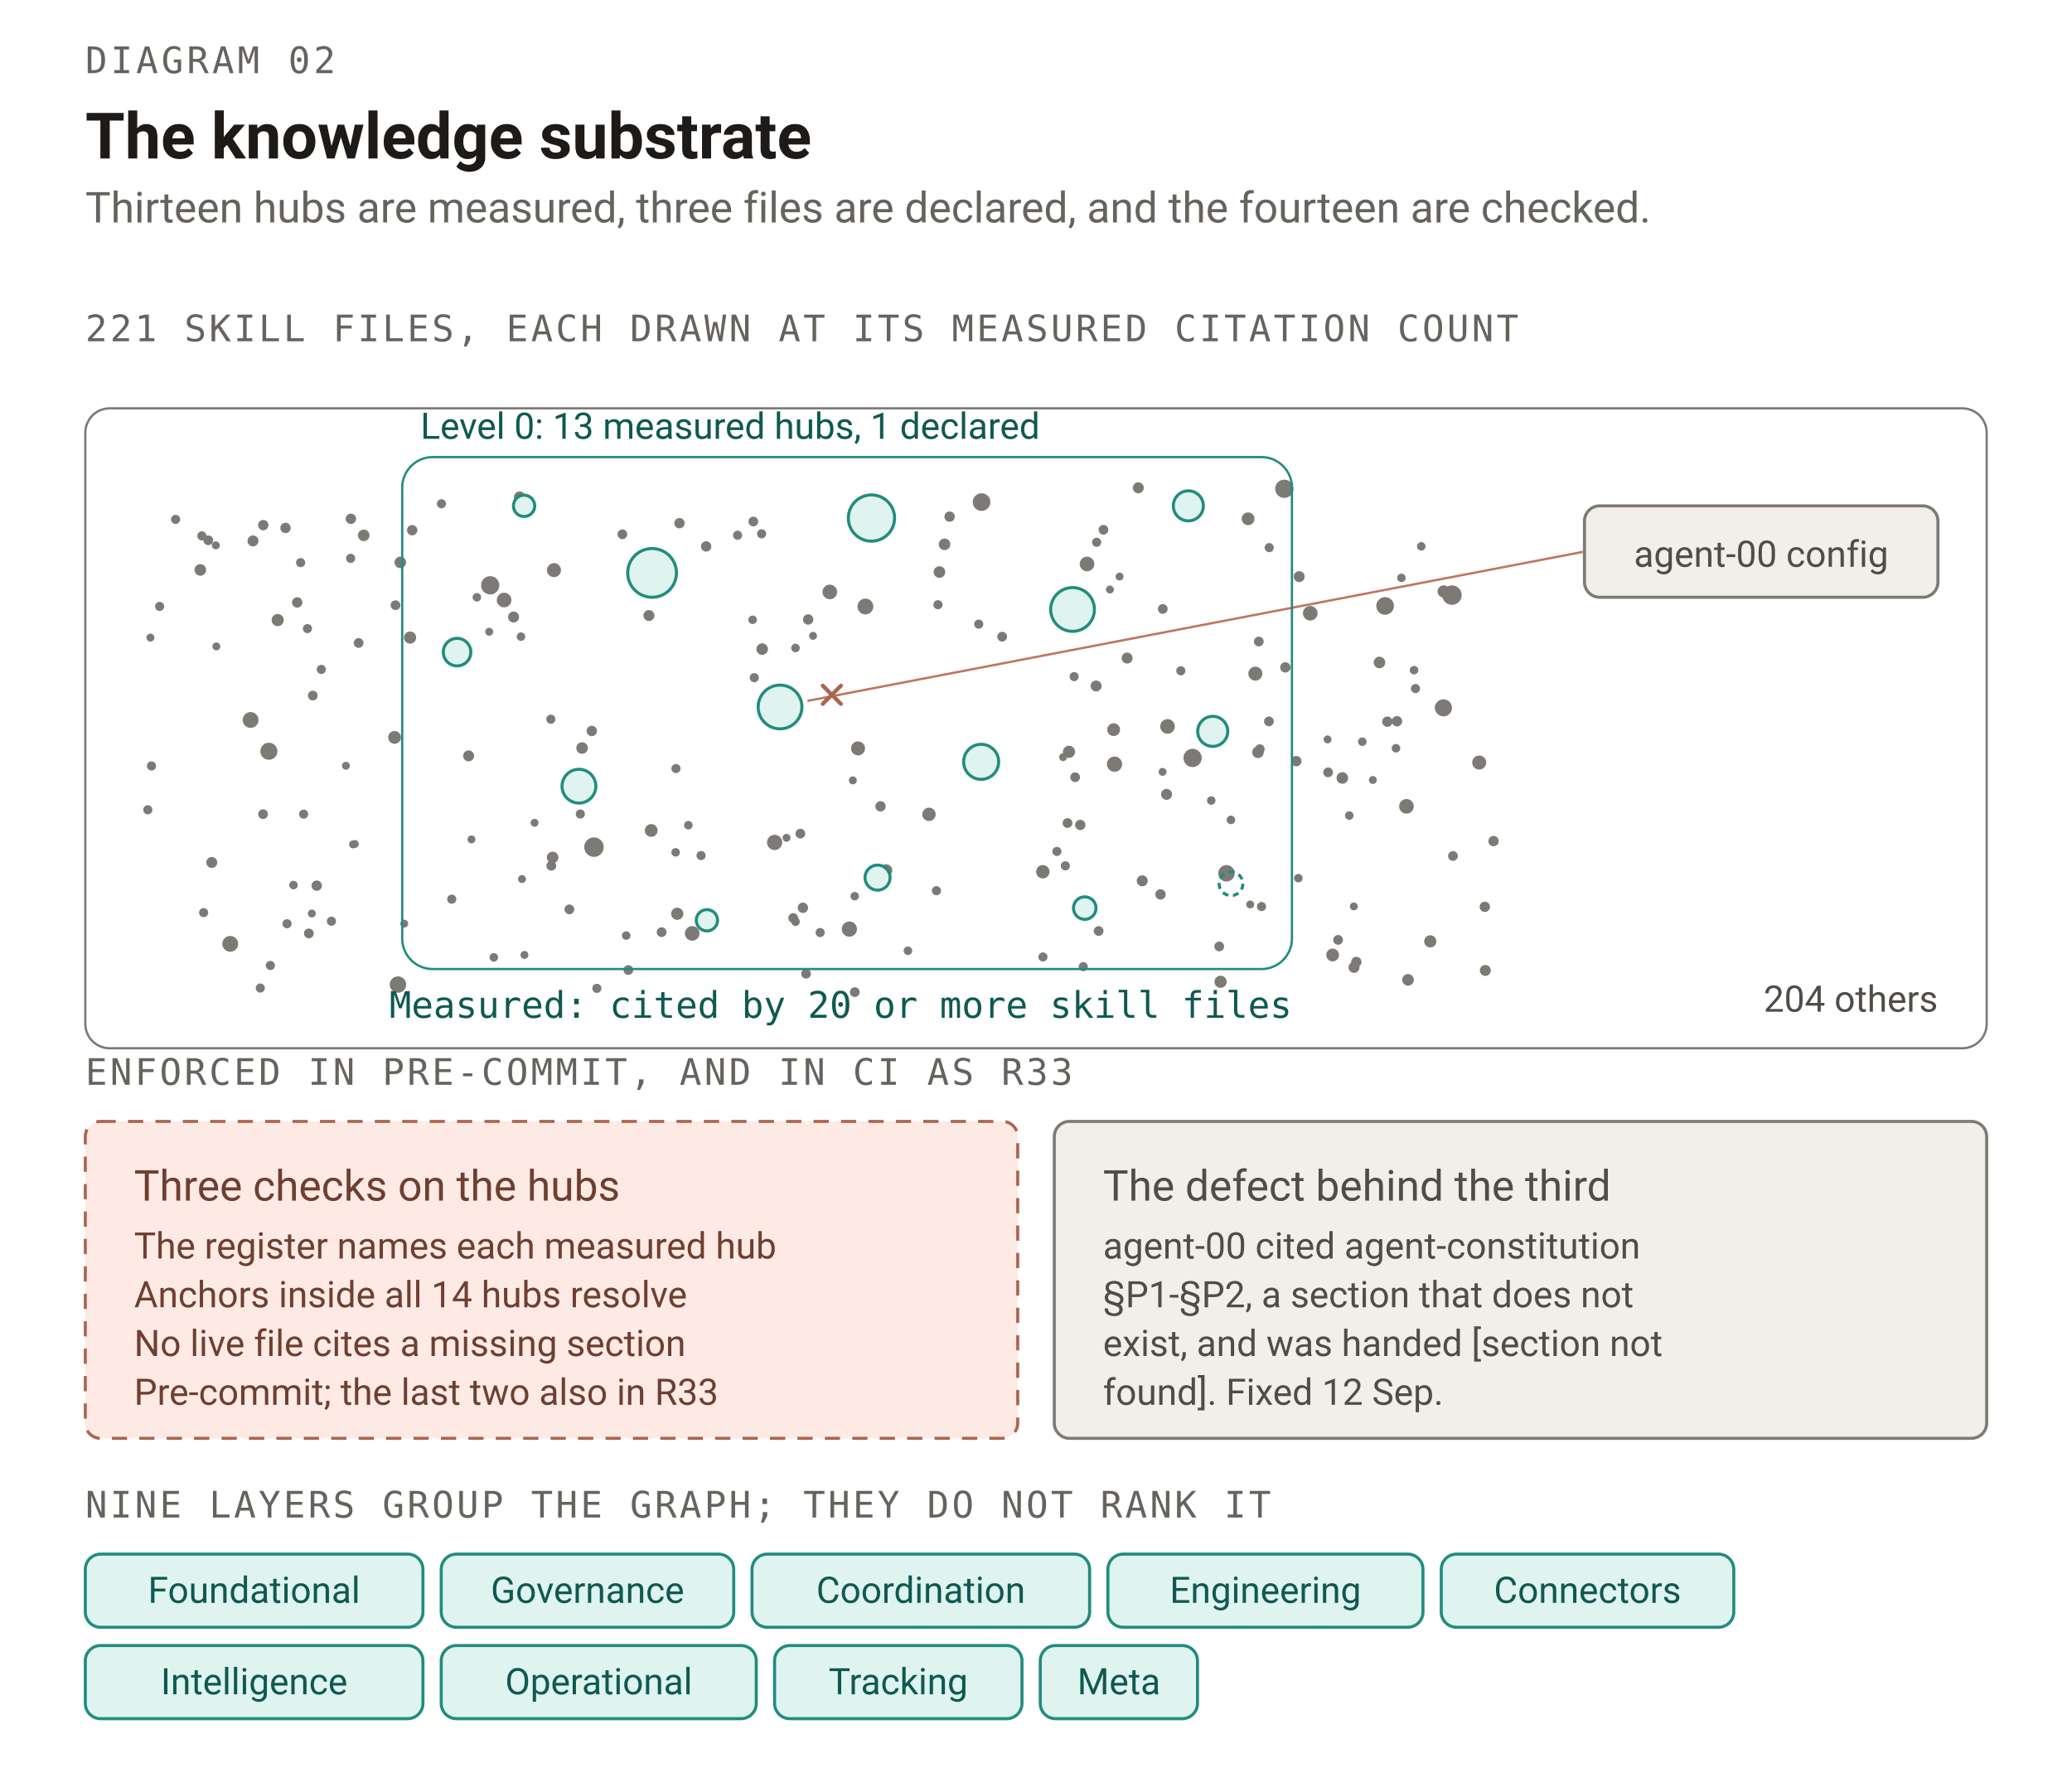
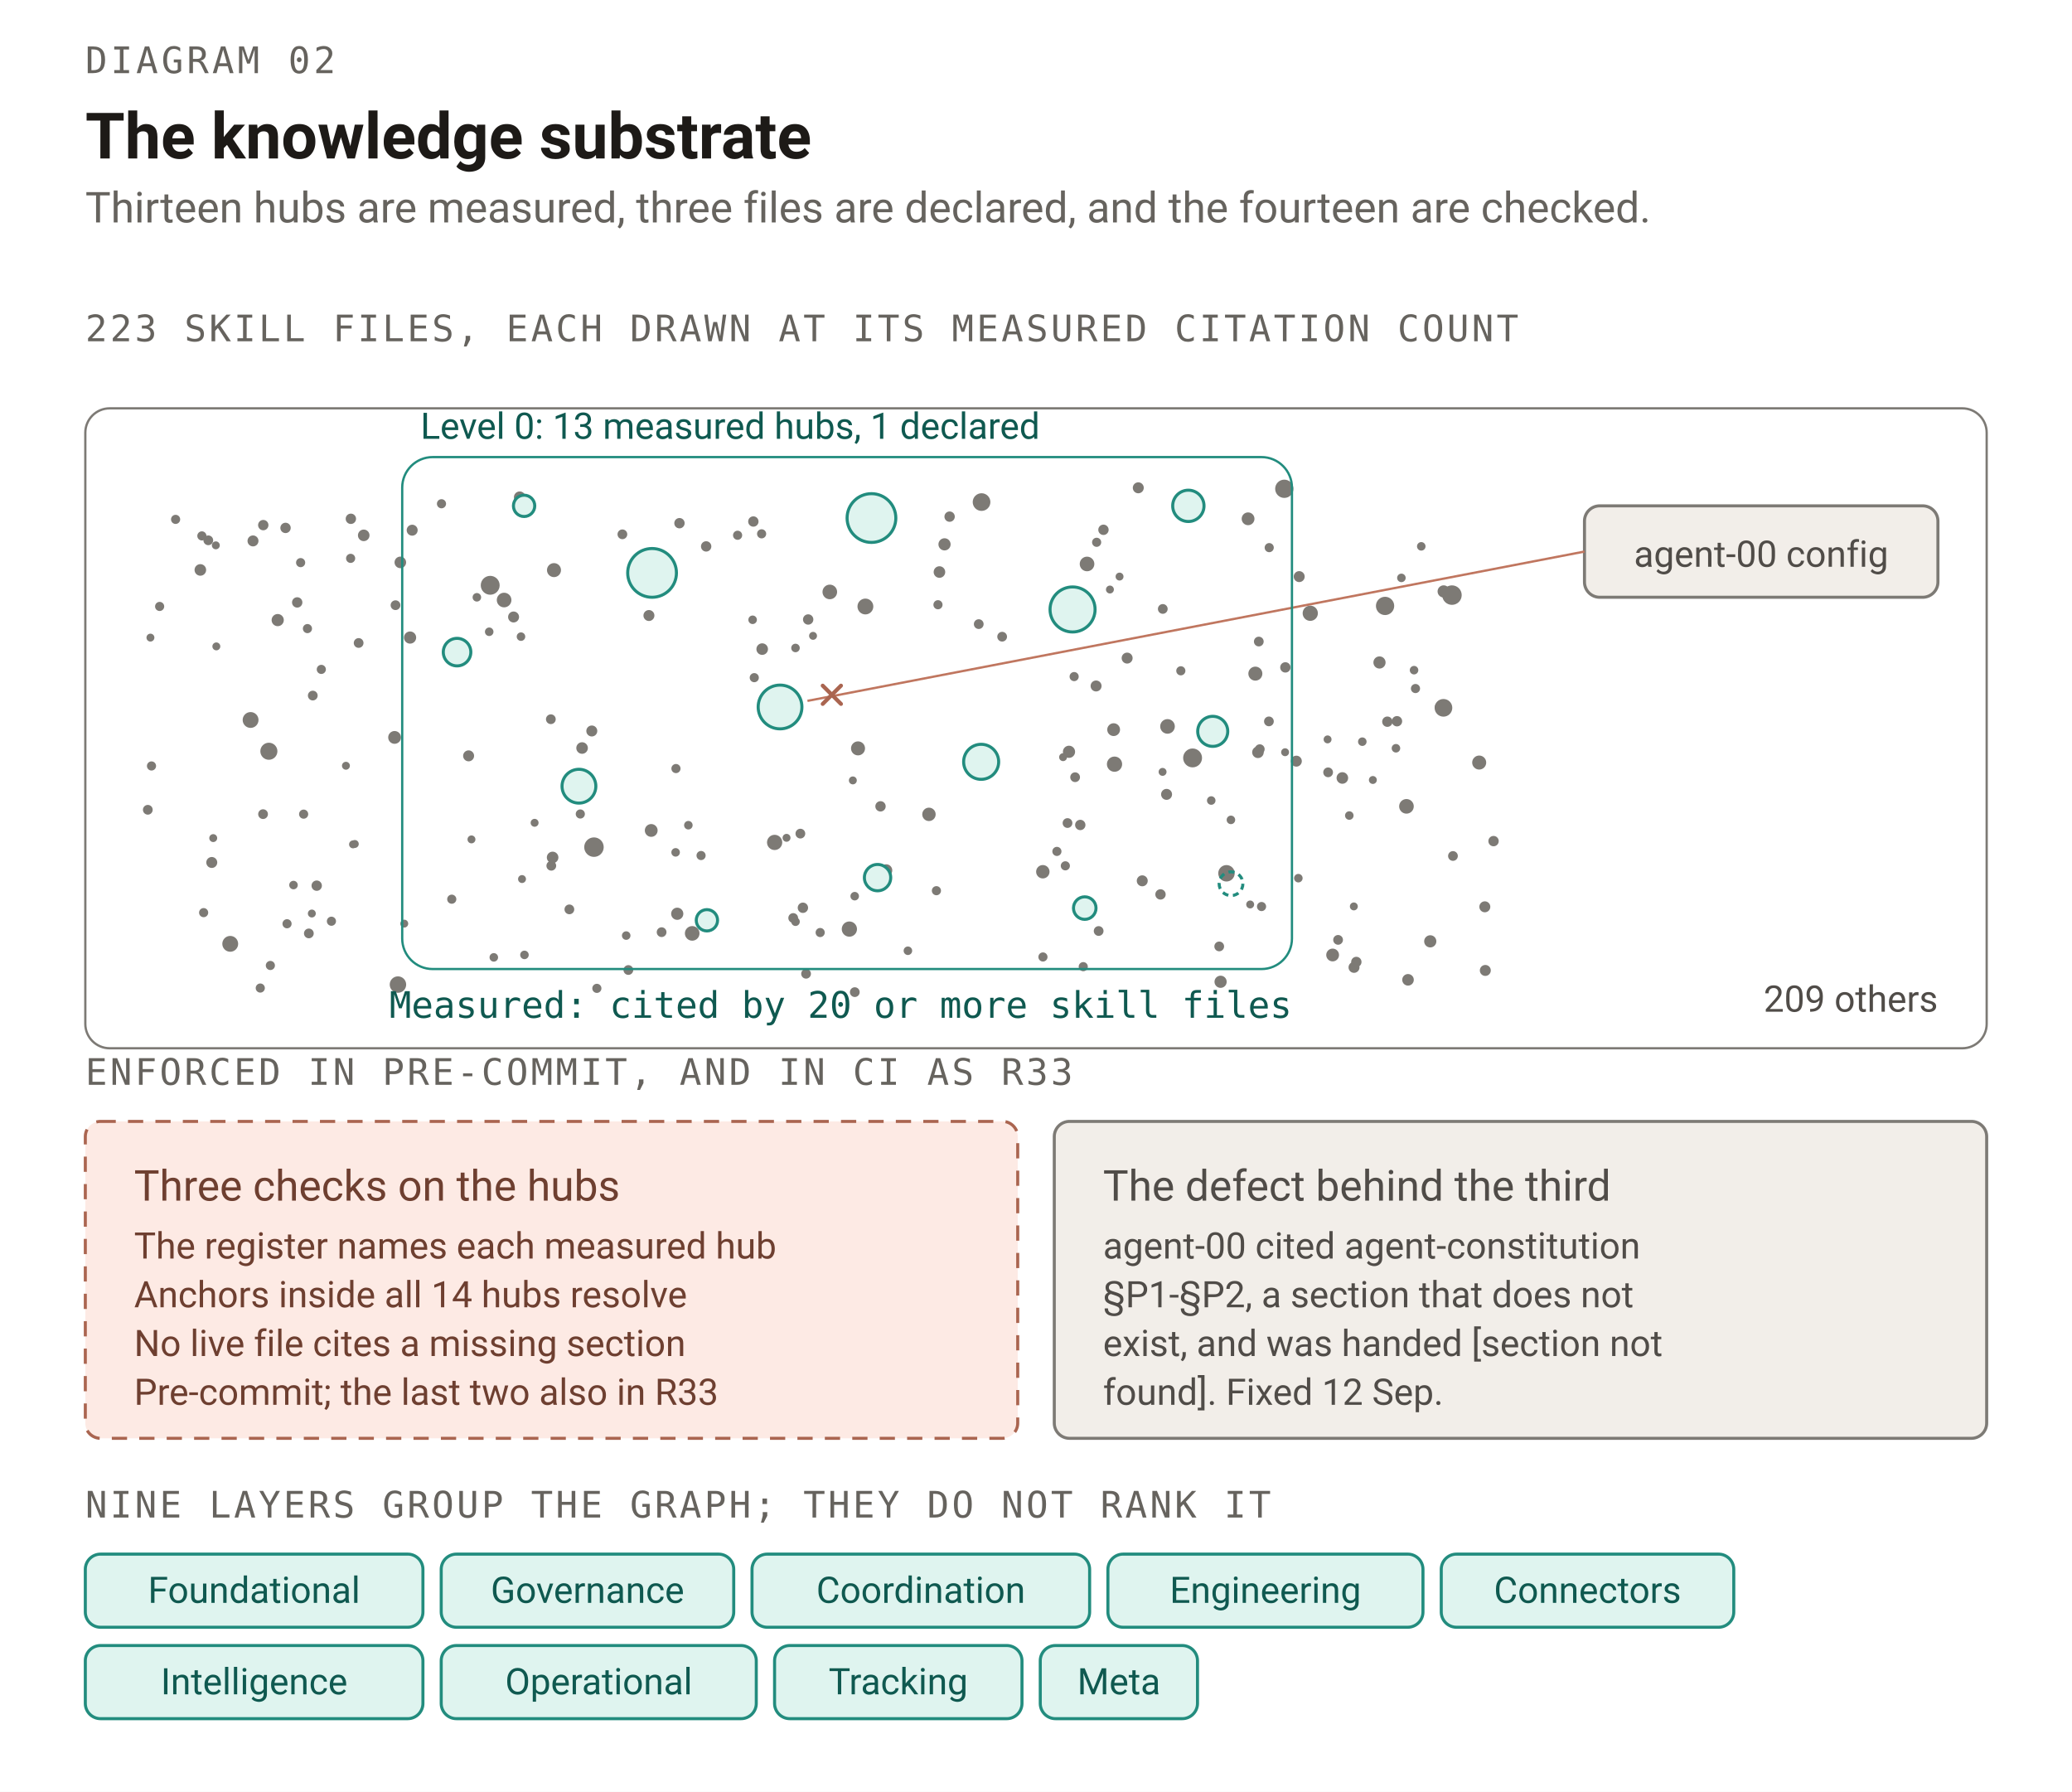
<svg xmlns="http://www.w3.org/2000/svg" viewBox="0 0 680 588" width="100%" role="img" aria-label="The knowledge substrate. Thirteen hubs are measured, three files are declared, and the fourteen are checked.">
  <style>text{font-family:system-ui,-apple-system,'Segoe UI',Roboto,'Helvetica Neue',sans-serif}text.mono{font-family:ui-monospace,'SFMono-Regular','Cascadia Mono','Segoe UI Mono','DejaVu Sans Mono','Liberation Mono',monospace}.num{font-variant-numeric:tabular-nums}@media (prefers-color-scheme:dark){.teal-f{fill:#122925;stroke:#61c2b2}.teal-o{stroke:#61c2b2}.teal-t{fill:#bee8e0}.teal-m{fill:#61c2b2}.teal-h{stroke:#32a091}.purple-f{fill:#242232;stroke:#ada4e6}.purple-o{stroke:#ada4e6}.purple-t{fill:#dddafb}.purple-m{fill:#ada4e6}.purple-h{stroke:#8b81c5}.coral-f{fill:#311f19;stroke:#e39982}.coral-o{stroke:#e39982}.coral-t{fill:#fad5c9}.coral-m{fill:#e39982}.coral-h{stroke:#c0765f}.gray-f{fill:#262421;stroke:#b1ada8}.gray-o{stroke:#b1ada8}.gray-t{fill:#e1ddd8}.gray-m{fill:#b1ada8}.gray-h{stroke:#8f8b87}.surface{fill:#0d0b08}.ink{fill:#ebe7e2}.mute{fill:#dbd7d2}.rule{stroke:#5b5753}}[data-theme=dark] .teal-f{fill:#122925;stroke:#61c2b2}[data-theme=dark] .teal-o{stroke:#61c2b2}[data-theme=dark] .teal-t{fill:#bee8e0}[data-theme=dark] .teal-m{fill:#61c2b2}[data-theme=dark] .teal-h{stroke:#32a091}[data-theme=dark] .purple-f{fill:#242232;stroke:#ada4e6}[data-theme=dark] .purple-o{stroke:#ada4e6}[data-theme=dark] .purple-t{fill:#dddafb}[data-theme=dark] .purple-m{fill:#ada4e6}[data-theme=dark] .purple-h{stroke:#8b81c5}[data-theme=dark] .coral-f{fill:#311f19;stroke:#e39982}[data-theme=dark] .coral-o{stroke:#e39982}[data-theme=dark] .coral-t{fill:#fad5c9}[data-theme=dark] .coral-m{fill:#e39982}[data-theme=dark] .coral-h{stroke:#c0765f}[data-theme=dark] .gray-f{fill:#262421;stroke:#b1ada8}[data-theme=dark] .gray-o{stroke:#b1ada8}[data-theme=dark] .gray-t{fill:#e1ddd8}[data-theme=dark] .gray-m{fill:#b1ada8}[data-theme=dark] .gray-h{stroke:#8f8b87}[data-theme=dark] .surface{fill:#0d0b08}[data-theme=dark] .ink{fill:#ebe7e2}[data-theme=dark] .mute{fill:#dbd7d2}[data-theme=dark] .rule{stroke:#5b5753}[data-theme=light] .teal-f{fill:#dff4ef;stroke:#228c7e}[data-theme=light] .teal-o{stroke:#228c7e}[data-theme=light] .teal-t{fill:#0f5950}[data-theme=light] .teal-m{fill:#228c7e}[data-theme=light] .teal-h{stroke:#32a091}[data-theme=light] .purple-f{fill:#eeecfd;stroke:#7a70af}[data-theme=light] .purple-o{stroke:#7a70af}[data-theme=light] .purple-t{fill:#4d4671}[data-theme=light] .purple-m{fill:#7a70af}[data-theme=light] .purple-h{stroke:#8b81c5}[data-theme=light] .coral-f{fill:#fdeae4;stroke:#aa6550}[data-theme=light] .coral-o{stroke:#aa6550}[data-theme=light] .coral-t{fill:#6e3f30}[data-theme=light] .coral-m{fill:#aa6550}[data-theme=light] .coral-h{stroke:#c0765f}[data-theme=light] .gray-f{fill:#f2eee9;stroke:#7d7a75}[data-theme=light] .gray-o{stroke:#7d7a75}[data-theme=light] .gray-t{fill:#504c48}[data-theme=light] .gray-m{fill:#7d7a75}[data-theme=light] .gray-h{stroke:#8f8b87}[data-theme=light] .surface{fill:#ffffff}[data-theme=light] .ink{fill:#1d1a17}[data-theme=light] .mute{fill:#66635e}[data-theme=light] .rule{stroke:#c1bdb8}</style>
  <defs>
    <marker id="ar-teal" viewBox="0 0 10 10" refX="8.5" refY="5" markerWidth="5" markerHeight="5" orient="auto-start-reverse">
      <path d="M0,1.5 L9,5 L0,8.5" fill="none" stroke="#228c7e" stroke-width="1.4" stroke-linecap="round" stroke-linejoin="round" class="teal-o" />
    </marker>
    <marker id="ar-purple" viewBox="0 0 10 10" refX="8.5" refY="5" markerWidth="5" markerHeight="5" orient="auto-start-reverse">
      <path d="M0,1.5 L9,5 L0,8.5" fill="none" stroke="#7a70af" stroke-width="1.4" stroke-linecap="round" stroke-linejoin="round" class="purple-o" />
    </marker>
    <marker id="ar-coral" viewBox="0 0 10 10" refX="8.5" refY="5" markerWidth="5" markerHeight="5" orient="auto-start-reverse">
      <path d="M0,1.5 L9,5 L0,8.5" fill="none" stroke="#aa6550" stroke-width="1.4" stroke-linecap="round" stroke-linejoin="round" class="coral-o" />
    </marker>
    <marker id="ar-gray" viewBox="0 0 10 10" refX="8.5" refY="5" markerWidth="5" markerHeight="5" orient="auto-start-reverse">
      <path d="M0,1.5 L9,5 L0,8.5" fill="none" stroke="#7d7a75" stroke-width="1.4" stroke-linecap="round" stroke-linejoin="round" class="gray-o" />
    </marker>
  </defs>
  <rect x="0" y="0" width="680" height="588" fill="#ffffff" class="surface" />
  <text x="28" y="24" font-size="12" fill="#66635e" letter-spacing="1.1" class="mute mono">DIAGRAM 02</text>
  <text x="28" y="52" font-size="21" fill="#1d1a17" font-weight="600" class="ink">The knowledge substrate</text>
  <text x="28" y="73" font-size="14" fill="#66635e" class="mute">Thirteen hubs are measured, three files are declared, and the fourteen are checked.</text>
  <g transform="translate(0,16)">
-     <text x="28" y="96" font-size="12" fill="#66635e" font-weight="500" letter-spacing="0.9" class="mute mono">221 SKILL FILES, EACH DRAWN AT ITS MEASURED CITATION COUNT</text>
+     <text x="28" y="96" font-size="12" fill="#66635e" font-weight="500" letter-spacing="0.9" class="mute mono">223 SKILL FILES, EACH DRAWN AT ITS MEASURED CITATION COUNT</text>
    <rect x="28" y="118" width="624" height="210" rx="8" fill="none" stroke="#7d7a75" stroke-width="0.75" class="gray-o" />
    <circle cx="476.51" cy="179.29" r="3.2" fill="#7d7a75" class="gray-m" />
    <circle cx="194.93" cy="262.0" r="3.2" fill="#7d7a75" class="gray-m" />
-     <circle cx="160.88" cy="176.07" r="3.0" fill="#7d7a75" class="gray-m" />
-     <circle cx="391.39" cy="232.72" r="3.0" fill="#7d7a75" class="gray-m" />
+     <circle cx="160.88" cy="176.07" r="3.1" fill="#7d7a75" class="gray-m" />
+     <circle cx="391.39" cy="232.72" r="3.1" fill="#7d7a75" class="gray-m" />
    <circle cx="421.49" cy="144.4" r="3.0" fill="#7d7a75" class="gray-m" />
-     <circle cx="454.56" cy="182.84" r="2.9" fill="#7d7a75" class="gray-m" />
+     <circle cx="454.56" cy="182.84" r="3.0" fill="#7d7a75" class="gray-m" />
    <circle cx="322.13" cy="148.76" r="2.9" fill="#7d7a75" class="gray-m" />
-     <circle cx="473.72" cy="216.28" r="2.8" fill="#7d7a75" class="gray-m" />
+     <circle cx="473.72" cy="216.28" r="2.9" fill="#7d7a75" class="gray-m" />
    <circle cx="88.24" cy="230.53" r="2.8" fill="#7d7a75" class="gray-m" />
    <circle cx="130.6" cy="307.1" r="2.7" fill="#7d7a75" class="gray-m" />
    <circle cx="402.51" cy="270.58" r="2.7" fill="#7d7a75" class="gray-m" />
    <circle cx="82.24" cy="220.27" r="2.6" fill="#7d7a75" class="gray-m" />
    <circle cx="75.56" cy="293.73" r="2.6" fill="#7d7a75" class="gray-m" />
    <circle cx="284.01" cy="183.03" r="2.6" fill="#7d7a75" class="gray-m" />
    <circle cx="365.77" cy="234.77" r="2.5" fill="#7d7a75" class="gray-m" />
    <circle cx="278.75" cy="288.89" r="2.5" fill="#7d7a75" class="gray-m" />
    <circle cx="254.22" cy="260.45" r="2.5" fill="#7d7a75" class="gray-m" />
-     <circle cx="430.01" cy="185.25" r="2.4" fill="#7d7a75" class="gray-m" />
+     <circle cx="430.01" cy="185.25" r="2.5" fill="#7d7a75" class="gray-m" />
    <circle cx="356.75" cy="169.07" r="2.4" fill="#7d7a75" class="gray-m" />
    <circle cx="165.44" cy="180.91" r="2.4" fill="#7d7a75" class="gray-m" />
    <circle cx="227.17" cy="290.3" r="2.4" fill="#7d7a75" class="gray-m" />
    <circle cx="272.33" cy="178.25" r="2.4" fill="#7d7a75" class="gray-m" />
    <circle cx="461.58" cy="248.61" r="2.4" fill="#7d7a75" class="gray-m" />
    <circle cx="383.16" cy="222.38" r="2.4" fill="#7d7a75" class="gray-m" />
    <circle cx="181.81" cy="171.09" r="2.3" fill="#7d7a75" class="gray-m" />
    <circle cx="485.45" cy="234.24" r="2.3" fill="#7d7a75" class="gray-m" />
    <circle cx="411.99" cy="205.06" r="2.3" fill="#7d7a75" class="gray-m" />
    <circle cx="281.59" cy="229.59" r="2.3" fill="#7d7a75" class="gray-m" />
    <circle cx="342.24" cy="270.07" r="2.2" fill="#7d7a75" class="gray-m" />
    <circle cx="304.87" cy="251.24" r="2.2" fill="#7d7a75" class="gray-m" />
    <circle cx="129.5" cy="225.99" r="2.1" fill="#7d7a75" class="gray-m" />
    <circle cx="409.6" cy="154.25" r="2.1" fill="#7d7a75" class="gray-m" />
    <circle cx="365.48" cy="223.44" r="2.1" fill="#7d7a75" class="gray-m" />
    <circle cx="437.35" cy="297.39" r="2.1" fill="#7d7a75" class="gray-m" />
    <circle cx="213.72" cy="256.52" r="2.1" fill="#7d7a75" class="gray-m" />
    <circle cx="469.39" cy="292.91" r="2.0" fill="#7d7a75" class="gray-m" />
    <circle cx="473.79" cy="178.08" r="2.0" fill="#7d7a75" class="gray-m" />
    <circle cx="91.14" cy="187.49" r="2.0" fill="#7d7a75" class="gray-m" />
    <circle cx="134.58" cy="193.22" r="2.0" fill="#7d7a75" class="gray-m" />
    <circle cx="350.83" cy="230.71" r="2.0" fill="#7d7a75" class="gray-m" />
    <circle cx="290.83" cy="269.62" r="2.0" fill="#7d7a75" class="gray-m" />
    <circle cx="222.26" cy="283.86" r="2.0" fill="#7d7a75" class="gray-m" />
    <circle cx="400.58" cy="306.18" r="2.0" fill="#7d7a75" class="gray-m" />
    <circle cx="213.66" cy="171.31" r="2.0" fill="#7d7a75" class="gray-m" />
-     <circle cx="309.98" cy="162.63" r="1.9" fill="#7d7a75" class="gray-m" />
-     <circle cx="452.73" cy="201.4" r="1.9" fill="#7d7a75" class="gray-m" />
+     <circle cx="309.98" cy="162.63" r="2.0" fill="#7d7a75" class="gray-m" />
+     <circle cx="452.73" cy="201.4" r="2.0" fill="#7d7a75" class="gray-m" />
    <circle cx="191.03" cy="229.47" r="1.9" fill="#7d7a75" class="gray-m" />
    <circle cx="65.75" cy="171.03" r="1.9" fill="#7d7a75" class="gray-m" />
    <circle cx="170.56" cy="147.17" r="1.9" fill="#7d7a75" class="gray-m" />
    <circle cx="412.84" cy="230.87" r="1.9" fill="#7d7a75" class="gray-m" />
    <circle cx="308.31" cy="171.72" r="1.9" fill="#7d7a75" class="gray-m" />
    <circle cx="181.36" cy="265.38" r="1.9" fill="#7d7a75" class="gray-m" />
    <circle cx="462.09" cy="305.54" r="1.9" fill="#7d7a75" class="gray-m" />
    <circle cx="131.38" cy="168.55" r="1.9" fill="#7d7a75" class="gray-m" />
    <circle cx="250.14" cy="197.01" r="1.9" fill="#7d7a75" class="gray-m" />
    <circle cx="119.37" cy="159.68" r="1.9" fill="#7d7a75" class="gray-m" />
    <circle cx="440.54" cy="239.3" r="1.9" fill="#7d7a75" class="gray-m" />
    <circle cx="369.91" cy="199.96" r="1.8" fill="#7d7a75" class="gray-m" />
    <circle cx="153.79" cy="232.04" r="1.8" fill="#7d7a75" class="gray-m" />
    <circle cx="373.57" cy="144.08" r="1.8" fill="#7d7a75" class="gray-m" />
    <circle cx="168.55" cy="186.47" r="1.8" fill="#7d7a75" class="gray-m" />
    <circle cx="212.97" cy="185.99" r="1.8" fill="#7d7a75" class="gray-m" />
    <circle cx="444.37" cy="301.45" r="1.8" fill="#7d7a75" class="gray-m" />
    <circle cx="382.85" cy="244.68" r="1.8" fill="#7d7a75" class="gray-m" />
    <circle cx="359.72" cy="209.11" r="1.8" fill="#7d7a75" class="gray-m" />
    <circle cx="426.38" cy="173.22" r="1.8" fill="#7d7a75" class="gray-m" />
    <circle cx="83.03" cy="161.51" r="1.8" fill="#7d7a75" class="gray-m" />
    <circle cx="69.5" cy="267.03" r="1.8" fill="#7d7a75" class="gray-m" />
    <circle cx="374.87" cy="273.05" r="1.8" fill="#7d7a75" class="gray-m" />
    <circle cx="487.46" cy="302.46" r="1.8" fill="#7d7a75" class="gray-m" />
-     <circle cx="135.27" cy="157.99" r="1.7" fill="#7d7a75" class="gray-m" />
-     <circle cx="425.44" cy="233.78" r="1.7" fill="#7d7a75" class="gray-m" />
-     <circle cx="194.22" cy="223.88" r="1.7" fill="#7d7a75" class="gray-m" />
-     <circle cx="487.3" cy="281.58" r="1.7" fill="#7d7a75" class="gray-m" />
+     <circle cx="135.27" cy="157.99" r="1.8" fill="#7d7a75" class="gray-m" />
+     <circle cx="425.44" cy="233.78" r="1.8" fill="#7d7a75" class="gray-m" />
+     <circle cx="194.22" cy="223.88" r="1.8" fill="#7d7a75" class="gray-m" />
+     <circle cx="487.3" cy="281.58" r="1.8" fill="#7d7a75" class="gray-m" />
    <circle cx="115.15" cy="154.25" r="1.7" fill="#7d7a75" class="gray-m" />
    <circle cx="458.47" cy="220.68" r="1.7" fill="#7d7a75" class="gray-m" />
    <circle cx="93.71" cy="157.24" r="1.7" fill="#7d7a75" class="gray-m" />
    <circle cx="288.97" cy="248.61" r="1.7" fill="#7d7a75" class="gray-m" />
    <circle cx="97.54" cy="181.69" r="1.7" fill="#7d7a75" class="gray-m" />
    <circle cx="354.53" cy="254.72" r="1.7" fill="#7d7a75" class="gray-m" />
    <circle cx="265.23" cy="187.29" r="1.7" fill="#7d7a75" class="gray-m" />
    <circle cx="421.84" cy="203.01" r="1.7" fill="#7d7a75" class="gray-m" />
    <circle cx="86.4" cy="156.32" r="1.7" fill="#7d7a75" class="gray-m" />
    <circle cx="103.94" cy="274.64" r="1.7" fill="#7d7a75" class="gray-m" />
    <circle cx="380.86" cy="277.51" r="1.7" fill="#7d7a75" class="gray-m" />
    <circle cx="231.75" cy="163.31" r="1.7" fill="#7d7a75" class="gray-m" />
    <circle cx="222.99" cy="155.69" r="1.7" fill="#7d7a75" class="gray-m" />
    <circle cx="311.65" cy="153.54" r="1.7" fill="#7d7a75" class="gray-m" />
    <circle cx="445.13" cy="299.68" r="1.7" fill="#7d7a75" class="gray-m" />
    <circle cx="455.31" cy="220.83" r="1.7" fill="#7d7a75" class="gray-m" />
    <circle cx="490.16" cy="260.02" r="1.7" fill="#7d7a75" class="gray-m" />
    <circle cx="263.5" cy="281.89" r="1.7" fill="#7d7a75" class="gray-m" />
-     <circle cx="247.24" cy="155.14" r="1.6" fill="#7d7a75" class="gray-m" />
-     <circle cx="362.14" cy="157.86" r="1.6" fill="#7d7a75" class="gray-m" />
+     <circle cx="247.24" cy="155.14" r="1.7" fill="#7d7a75" class="gray-m" />
+     <circle cx="362.14" cy="157.86" r="1.7" fill="#7d7a75" class="gray-m" />
    <circle cx="360.56" cy="289.52" r="1.6" fill="#7d7a75" class="gray-m" />
    <circle cx="416.44" cy="220.73" r="1.6" fill="#7d7a75" class="gray-m" />
    <circle cx="101.36" cy="290.31" r="1.6" fill="#7d7a75" class="gray-m" />
    <circle cx="217.13" cy="289.9" r="1.6" fill="#7d7a75" class="gray-m" />
    <circle cx="180.93" cy="268.11" r="1.6" fill="#7d7a75" class="gray-m" />
    <circle cx="352.84" cy="239.05" r="1.6" fill="#7d7a75" class="gray-m" />
    <circle cx="186.86" cy="282.42" r="1.6" fill="#7d7a75" class="gray-m" />
    <circle cx="102.65" cy="212.26" r="1.6" fill="#7d7a75" class="gray-m" />
    <circle cx="260.32" cy="285.25" r="1.6" fill="#7d7a75" class="gray-m" />
    <circle cx="262.67" cy="257.56" r="1.6" fill="#7d7a75" class="gray-m" />
    <circle cx="280.53" cy="309.58" r="1.6" fill="#7d7a75" class="gray-m" />
    <circle cx="476.84" cy="264.9" r="1.6" fill="#7d7a75" class="gray-m" />
    <circle cx="350.34" cy="254.09" r="1.6" fill="#7d7a75" class="gray-m" />
    <circle cx="129.8" cy="182.6" r="1.6" fill="#7d7a75" class="gray-m" />
    <circle cx="328.89" cy="192.94" r="1.6" fill="#7d7a75" class="gray-m" />
    <circle cx="435.87" cy="237.45" r="1.6" fill="#7d7a75" class="gray-m" />
    <circle cx="413.44" cy="229.85" r="1.6" fill="#7d7a75" class="gray-m" />
    <circle cx="206.22" cy="302.32" r="1.6" fill="#7d7a75" class="gray-m" />
    <circle cx="68.36" cy="161.31" r="1.6" fill="#7d7a75" class="gray-m" />
    <circle cx="400.13" cy="294.58" r="1.6" fill="#7d7a75" class="gray-m" />
    <circle cx="439.14" cy="292.43" r="1.6" fill="#7d7a75" class="gray-m" />
    <circle cx="86.33" cy="251.17" r="1.6" fill="#7d7a75" class="gray-m" />
    <circle cx="381.61" cy="183.83" r="1.6" fill="#7d7a75" class="gray-m" />
    <circle cx="264.54" cy="303.55" r="1.6" fill="#7d7a75" class="gray-m" />
    <circle cx="204.26" cy="159.34" r="1.6" fill="#7d7a75" class="gray-m" />
    <circle cx="413.12" cy="194.53" r="1.6" fill="#7d7a75" class="gray-m" />
    <circle cx="117.7" cy="195.0" r="1.6" fill="#7d7a75" class="gray-m" />
-     <circle cx="180.78" cy="220.02" r="1.5" fill="#7d7a75" class="gray-m" />
-     <circle cx="321.21" cy="188.81" r="1.5" fill="#7d7a75" class="gray-m" />
-     <circle cx="48.51" cy="249.74" r="1.5" fill="#7d7a75" class="gray-m" />
+     <circle cx="180.78" cy="220.02" r="1.6" fill="#7d7a75" class="gray-m" />
+     <circle cx="321.21" cy="188.81" r="1.6" fill="#7d7a75" class="gray-m" />
+     <circle cx="48.51" cy="249.74" r="1.6" fill="#7d7a75" class="gray-m" />
    <circle cx="472.43" cy="215.98" r="1.5" fill="#7d7a75" class="gray-m" />
    <circle cx="387.53" cy="204.13" r="1.5" fill="#7d7a75" class="gray-m" />
    <circle cx="94.2" cy="287.14" r="1.5" fill="#7d7a75" class="gray-m" />
    <circle cx="355.51" cy="301.22" r="1.5" fill="#7d7a75" class="gray-m" />
    <circle cx="352.52" cy="206.03" r="1.5" fill="#7d7a75" class="gray-m" />
    <circle cx="88.73" cy="300.83" r="1.5" fill="#7d7a75" class="gray-m" />
    <circle cx="247.54" cy="206.38" r="1.5" fill="#7d7a75" class="gray-m" />
    <circle cx="464.54" cy="209.95" r="1.5" fill="#7d7a75" class="gray-m" />
    <circle cx="195.88" cy="308.34" r="1.5" fill="#7d7a75" class="gray-m" />
    <circle cx="307.83" cy="182.45" r="1.5" fill="#7d7a75" class="gray-m" />
    <circle cx="221.84" cy="236.21" r="1.5" fill="#7d7a75" class="gray-m" />
    <circle cx="99.65" cy="251.17" r="1.5" fill="#7d7a75" class="gray-m" />
    <circle cx="359.9" cy="161.96" r="1.5" fill="#7d7a75" class="gray-m" />
    <circle cx="414.02" cy="281.49" r="1.5" fill="#7d7a75" class="gray-m" />
    <circle cx="342.28" cy="298.04" r="1.5" fill="#7d7a75" class="gray-m" />
    <circle cx="108.77" cy="286.31" r="1.5" fill="#7d7a75" class="gray-m" />
    <circle cx="349.63" cy="268.13" r="1.5" fill="#7d7a75" class="gray-m" />
    <circle cx="416.54" cy="163.71" r="1.5" fill="#7d7a75" class="gray-m" />
    <circle cx="346.86" cy="263.4" r="1.5" fill="#7d7a75" class="gray-m" />
    <circle cx="249.95" cy="159.18" r="1.5" fill="#7d7a75" class="gray-m" />
    <circle cx="230.08" cy="264.75" r="1.5" fill="#7d7a75" class="gray-m" />
    <circle cx="66.83" cy="283.49" r="1.5" fill="#7d7a75" class="gray-m" />
    <circle cx="98.66" cy="168.63" r="1.5" fill="#7d7a75" class="gray-m" />
    <circle cx="57.63" cy="154.44" r="1.5" fill="#7d7a75" class="gray-m" />
    <circle cx="190.45" cy="251.12" r="1.5" fill="#7d7a75" class="gray-m" />
    <circle cx="144.89" cy="149.31" r="1.5" fill="#7d7a75" class="gray-m" />
    <circle cx="242.07" cy="159.65" r="1.5" fill="#7d7a75" class="gray-m" />
    <circle cx="100.9" cy="190.28" r="1.5" fill="#7d7a75" class="gray-m" />
    <circle cx="52.39" cy="183.01" r="1.5" fill="#7d7a75" class="gray-m" />
    <circle cx="105.45" cy="203.67" r="1.5" fill="#7d7a75" class="gray-m" />
    <circle cx="115.07" cy="167.23" r="1.5" fill="#7d7a75" class="gray-m" />
    <circle cx="49.72" cy="235.36" r="1.5" fill="#7d7a75" class="gray-m" />
    <circle cx="66.25" cy="159.86" r="1.5" fill="#7d7a75" class="gray-m" />
    <circle cx="148.26" cy="279.08" r="1.5" fill="#7d7a75" class="gray-m" />
    <circle cx="85.42" cy="308.24" r="1.5" fill="#7d7a75" class="gray-m" />
    <circle cx="269.17" cy="290.02" r="1.5" fill="#7d7a75" class="gray-m" />
    <circle cx="307.32" cy="276.29" r="1.5" fill="#7d7a75" class="gray-m" />
    <circle cx="96.32" cy="274.44" r="1.4" fill="#7d7a75" class="gray-m" />
    <circle cx="247.0" cy="187.39" r="1.4" fill="#7d7a75" class="gray-m" />
    <circle cx="221.73" cy="263.71" r="1.4" fill="#7d7a75" class="gray-m" />
    <circle cx="464.07" cy="203.92" r="1.4" fill="#7d7a75" class="gray-m" />
    <circle cx="458.13" cy="229.55" r="1.4" fill="#7d7a75" class="gray-m" />
    <circle cx="403.97" cy="253.05" r="1.4" fill="#7d7a75" class="gray-m" />
    <circle cx="397.51" cy="246.7" r="1.4" fill="#7d7a75" class="gray-m" />
    <circle cx="466.44" cy="163.29" r="1.4" fill="#7d7a75" class="gray-m" />
    <circle cx="297.96" cy="296.0" r="1.4" fill="#7d7a75" class="gray-m" />
    <circle cx="447.09" cy="227.39" r="1.4" fill="#7d7a75" class="gray-m" />
    <circle cx="156.5" cy="180.01" r="1.4" fill="#7d7a75" class="gray-m" />
    <circle cx="162.06" cy="298.17" r="1.4" fill="#7d7a75" class="gray-m" />
    <circle cx="426.1" cy="272.18" r="1.4" fill="#7d7a75" class="gray-m" />
    <circle cx="225.91" cy="254.8" r="1.4" fill="#7d7a75" class="gray-m" />
    <circle cx="442.82" cy="251.63" r="1.4" fill="#7d7a75" class="gray-m" />
    <circle cx="280.5" cy="278.09" r="1.4" fill="#7d7a75" class="gray-m" />
    <circle cx="261.07" cy="196.64" r="1.4" fill="#7d7a75" class="gray-m" />
    <circle cx="261.08" cy="286.47" r="1.4" fill="#7d7a75" class="gray-m" />
    <circle cx="170.98" cy="192.92" r="1.4" fill="#7d7a75" class="gray-m" />
    <circle cx="205.51" cy="291.02" r="1.4" fill="#7d7a75" class="gray-m" />
    <circle cx="459.92" cy="173.64" r="1.4" fill="#7d7a75" class="gray-m" />
-     <circle cx="160.55" cy="191.32" r="1.3" fill="#7d7a75" class="gray-m" />
-     <circle cx="172.12" cy="297.36" r="1.3" fill="#7d7a75" class="gray-m" />
+     <circle cx="160.55" cy="191.32" r="1.4" fill="#7d7a75" class="gray-m" />
+     <circle cx="172.12" cy="297.36" r="1.4" fill="#7d7a75" class="gray-m" />
    <circle cx="171.32" cy="272.47" r="1.3" fill="#7d7a75" class="gray-m" />
    <circle cx="116.44" cy="260.96" r="1.3" fill="#7d7a75" class="gray-m" />
    <circle cx="115.86" cy="261.09" r="1.3" fill="#7d7a75" class="gray-m" />
    <circle cx="364.26" cy="177.46" r="1.3" fill="#7d7a75" class="gray-m" />
    <circle cx="266.83" cy="192.66" r="1.3" fill="#7d7a75" class="gray-m" />
    <circle cx="175.45" cy="254.01" r="1.3" fill="#7d7a75" class="gray-m" />
    <circle cx="102.34" cy="283.78" r="1.3" fill="#7d7a75" class="gray-m" />
    <circle cx="450.55" cy="239.96" r="1.3" fill="#7d7a75" class="gray-m" />
    <circle cx="279.89" cy="240.1" r="1.3" fill="#7d7a75" class="gray-m" />
    <circle cx="71.0" cy="196.12" r="1.3" fill="#7d7a75" class="gray-m" />
    <circle cx="367.42" cy="173.21" r="1.3" fill="#7d7a75" class="gray-m" />
    <circle cx="113.53" cy="235.29" r="1.3" fill="#7d7a75" class="gray-m" />
    <circle cx="381.54" cy="237.3" r="1.3" fill="#7d7a75" class="gray-m" />
    <circle cx="132.67" cy="287.1" r="1.3" fill="#7d7a75" class="gray-m" />
    <circle cx="70.83" cy="162.96" r="1.3" fill="#7d7a75" class="gray-m" />
    <circle cx="49.37" cy="193.24" r="1.3" fill="#7d7a75" class="gray-m" />
    <circle cx="410.29" cy="280.81" r="1.3" fill="#7d7a75" class="gray-m" />
    <circle cx="351.79" cy="190.1" r="1.3" fill="#7d7a75" class="gray-m" />
    <circle cx="348.89" cy="232.47" r="1.3" fill="#7d7a75" class="gray-m" />
    <circle cx="258.13" cy="258.94" r="1.3" fill="#7d7a75" class="gray-m" />
    <circle cx="444.31" cy="281.45" r="1.3" fill="#7d7a75" class="gray-m" />
    <circle cx="435.69" cy="226.64" r="1.3" fill="#7d7a75" class="gray-m" />
    <circle cx="154.73" cy="259.46" r="1.3" fill="#7d7a75" class="gray-m" />
+     <circle cx="69.98" cy="259.03" r="1.3" fill="#7d7a75" class="gray-m" />
+     <circle cx="421.75" cy="230.85" r="1.3" fill="#7d7a75" class="gray-m" />
    <rect x="520" y="150" width="116" height="30" rx="5" fill="#f2eee9" stroke="#7d7a75" stroke-width="1.0" class="gray-f" />
    <text x="578" y="170" font-size="12" fill="#504c48" text-anchor="middle" class="gray-t">agent-00 config</text>
    <line x1="520" y1="165" x2="265" y2="214" stroke="#c0765f" stroke-width="0.75" class="coral-h" />
    <path d="M270,209 l6,6 M276,209 l-6,6" stroke="#aa6550" stroke-width="1.3" stroke-linecap="round" class="coral-o" />
    <circle cx="214" cy="172" r="8.0" fill="#dff4ef" stroke="#228c7e" stroke-width="1" class="teal-f" />
-     <circle cx="286" cy="154" r="7.59" fill="#dff4ef" stroke="#228c7e" stroke-width="1" class="teal-f" />
-     <circle cx="352" cy="184" r="7.18" fill="#dff4ef" stroke="#228c7e" stroke-width="1" class="teal-f" />
+     <circle cx="286" cy="154" r="8.0" fill="#dff4ef" stroke="#228c7e" stroke-width="1" class="teal-f" />
+     <circle cx="352" cy="184" r="7.39" fill="#dff4ef" stroke="#228c7e" stroke-width="1" class="teal-f" />
    <circle cx="256" cy="216" r="7.18" fill="#dff4ef" stroke="#228c7e" stroke-width="1" class="teal-f" />
    <circle cx="322" cy="234" r="5.75" fill="#dff4ef" stroke="#228c7e" stroke-width="1" class="teal-f" />
    <circle cx="190" cy="242" r="5.55" fill="#dff4ef" stroke="#228c7e" stroke-width="1" class="teal-f" />
-     <circle cx="390" cy="150" r="4.93" fill="#dff4ef" stroke="#228c7e" stroke-width="1" class="teal-f" />
+     <circle cx="390" cy="150" r="5.14" fill="#dff4ef" stroke="#228c7e" stroke-width="1" class="teal-f" />
    <circle cx="398" cy="224" r="4.93" fill="#dff4ef" stroke="#228c7e" stroke-width="1" class="teal-f" />
    <circle cx="150" cy="198" r="4.52" fill="#dff4ef" stroke="#228c7e" stroke-width="1" class="teal-f" />
-     <circle cx="288" cy="272" r="4.11" fill="#dff4ef" stroke="#228c7e" stroke-width="1" class="teal-f" />
+     <circle cx="288" cy="272" r="4.32" fill="#dff4ef" stroke="#228c7e" stroke-width="1" class="teal-f" />
    <circle cx="356" cy="282" r="3.7" fill="#dff4ef" stroke="#228c7e" stroke-width="1" class="teal-f" />
    <circle cx="172" cy="150" r="3.5" fill="#dff4ef" stroke="#228c7e" stroke-width="1" class="teal-f" />
    <circle cx="232" cy="286" r="3.5" fill="#dff4ef" stroke="#228c7e" stroke-width="1" class="teal-f" />
    <circle cx="404" cy="274" r="3.9" fill="none" stroke="#228c7e" stroke-width="1" stroke-dasharray="2 1.5" class="teal-o" />
    <rect x="132" y="134" width="292" height="168" rx="10" fill="none" stroke="#228c7e" stroke-width="0.75" class="teal-o" />
    <text x="138" y="128" font-size="12" fill="#0f5950" class="teal-t">Level 0: 13 measured hubs, 1 declared</text>
    <text x="424" y="318" font-size="12" fill="#0f5950" text-anchor="end" font-weight="500" class="teal-t mono">Measured: cited by 20 or more skill files</text>
-     <text x="636" y="316" font-size="12" fill="#504c48" text-anchor="end" class="gray-t">204 others</text>
+     <text x="636" y="316" font-size="12" fill="#504c48" text-anchor="end" class="gray-t">209 others</text>
    <text x="28" y="340" font-size="12" fill="#66635e" font-weight="500" letter-spacing="0.9" class="mute mono">ENFORCED IN PRE-COMMIT, AND IN CI AS R33</text>
    <rect x="28" y="352" width="306" height="104" rx="5" fill="#fdeae4" stroke="#aa6550" stroke-width="1.0" stroke-dasharray="5 4" class="coral-f" />
    <text x="44" y="378" font-size="14" fill="#6e3f30" class="coral-t">Three checks on the hubs</text>
    <text x="44" y="397" font-size="12" fill="#6e3f30" class="coral-t">The register names each measured hub</text>
    <text x="44" y="413" font-size="12" fill="#6e3f30" class="coral-t">Anchors inside all 14 hubs resolve</text>
    <text x="44" y="429" font-size="12" fill="#6e3f30" class="coral-t">No live file cites a missing section</text>
    <text x="44" y="445" font-size="12" fill="#6e3f30" class="coral-t">Pre-commit; the last two also in R33</text>
    <rect x="346" y="352" width="306" height="104" rx="5" fill="#f2eee9" stroke="#7d7a75" stroke-width="1.0" class="gray-f" />
    <text x="362" y="378" font-size="14" fill="#504c48" class="gray-t">The defect behind the third</text>
    <text x="362" y="397" font-size="12" fill="#504c48" class="gray-t">agent-00 cited agent-constitution</text>
    <text x="362" y="413" font-size="12" fill="#504c48" class="gray-t">§P1-§P2, a section that does not</text>
    <text x="362" y="429" font-size="12" fill="#504c48" class="gray-t">exist, and was handed [section not</text>
    <text x="362" y="445" font-size="12" fill="#504c48" class="gray-t">found]. Fixed 12 Sep.</text>
    <text x="28" y="482" font-size="12" fill="#66635e" font-weight="500" letter-spacing="0.9" class="mute mono">NINE LAYERS GROUP THE GRAPH; THEY DO NOT RANK IT</text>
    <rect x="28" y="494" width="110.8" height="24" rx="5" fill="#dff4ef" stroke="#228c7e" stroke-width="1.0" class="teal-f" />
    <text x="83.4" y="510" font-size="12" fill="#0f5950" text-anchor="middle" class="teal-t">Foundational</text>
    <rect x="144.8" y="494" width="96.0" height="24" rx="5" fill="#dff4ef" stroke="#228c7e" stroke-width="1.0" class="teal-f" />
    <text x="192.8" y="510" font-size="12" fill="#0f5950" text-anchor="middle" class="teal-t">Governance</text>
    <rect x="246.8" y="494" width="110.8" height="24" rx="5" fill="#dff4ef" stroke="#228c7e" stroke-width="1.0" class="teal-f" />
    <text x="302.2" y="510" font-size="12" fill="#0f5950" text-anchor="middle" class="teal-t">Coordination</text>
    <rect x="363.6" y="494" width="103.4" height="24" rx="5" fill="#dff4ef" stroke="#228c7e" stroke-width="1.0" class="teal-f" />
    <text x="415.3" y="510" font-size="12" fill="#0f5950" text-anchor="middle" class="teal-t">Engineering</text>
    <rect x="473.0" y="494" width="96.0" height="24" rx="5" fill="#dff4ef" stroke="#228c7e" stroke-width="1.0" class="teal-f" />
    <text x="521.0" y="510" font-size="12" fill="#0f5950" text-anchor="middle" class="teal-t">Connectors</text>
    <rect x="28" y="524" width="110.8" height="24" rx="5" fill="#dff4ef" stroke="#228c7e" stroke-width="1.0" class="teal-f" />
    <text x="83.4" y="540" font-size="12" fill="#0f5950" text-anchor="middle" class="teal-t">Intelligence</text>
    <rect x="144.8" y="524" width="103.4" height="24" rx="5" fill="#dff4ef" stroke="#228c7e" stroke-width="1.0" class="teal-f" />
    <text x="196.5" y="540" font-size="12" fill="#0f5950" text-anchor="middle" class="teal-t">Operational</text>
    <rect x="254.2" y="524" width="81.2" height="24" rx="5" fill="#dff4ef" stroke="#228c7e" stroke-width="1.0" class="teal-f" />
    <text x="294.8" y="540" font-size="12" fill="#0f5950" text-anchor="middle" class="teal-t">Tracking</text>
    <rect x="341.4" y="524" width="51.6" height="24" rx="5" fill="#dff4ef" stroke="#228c7e" stroke-width="1.0" class="teal-f" />
    <text x="367.2" y="540" font-size="12" fill="#0f5950" text-anchor="middle" class="teal-t">Meta</text>
  </g>
</svg>
